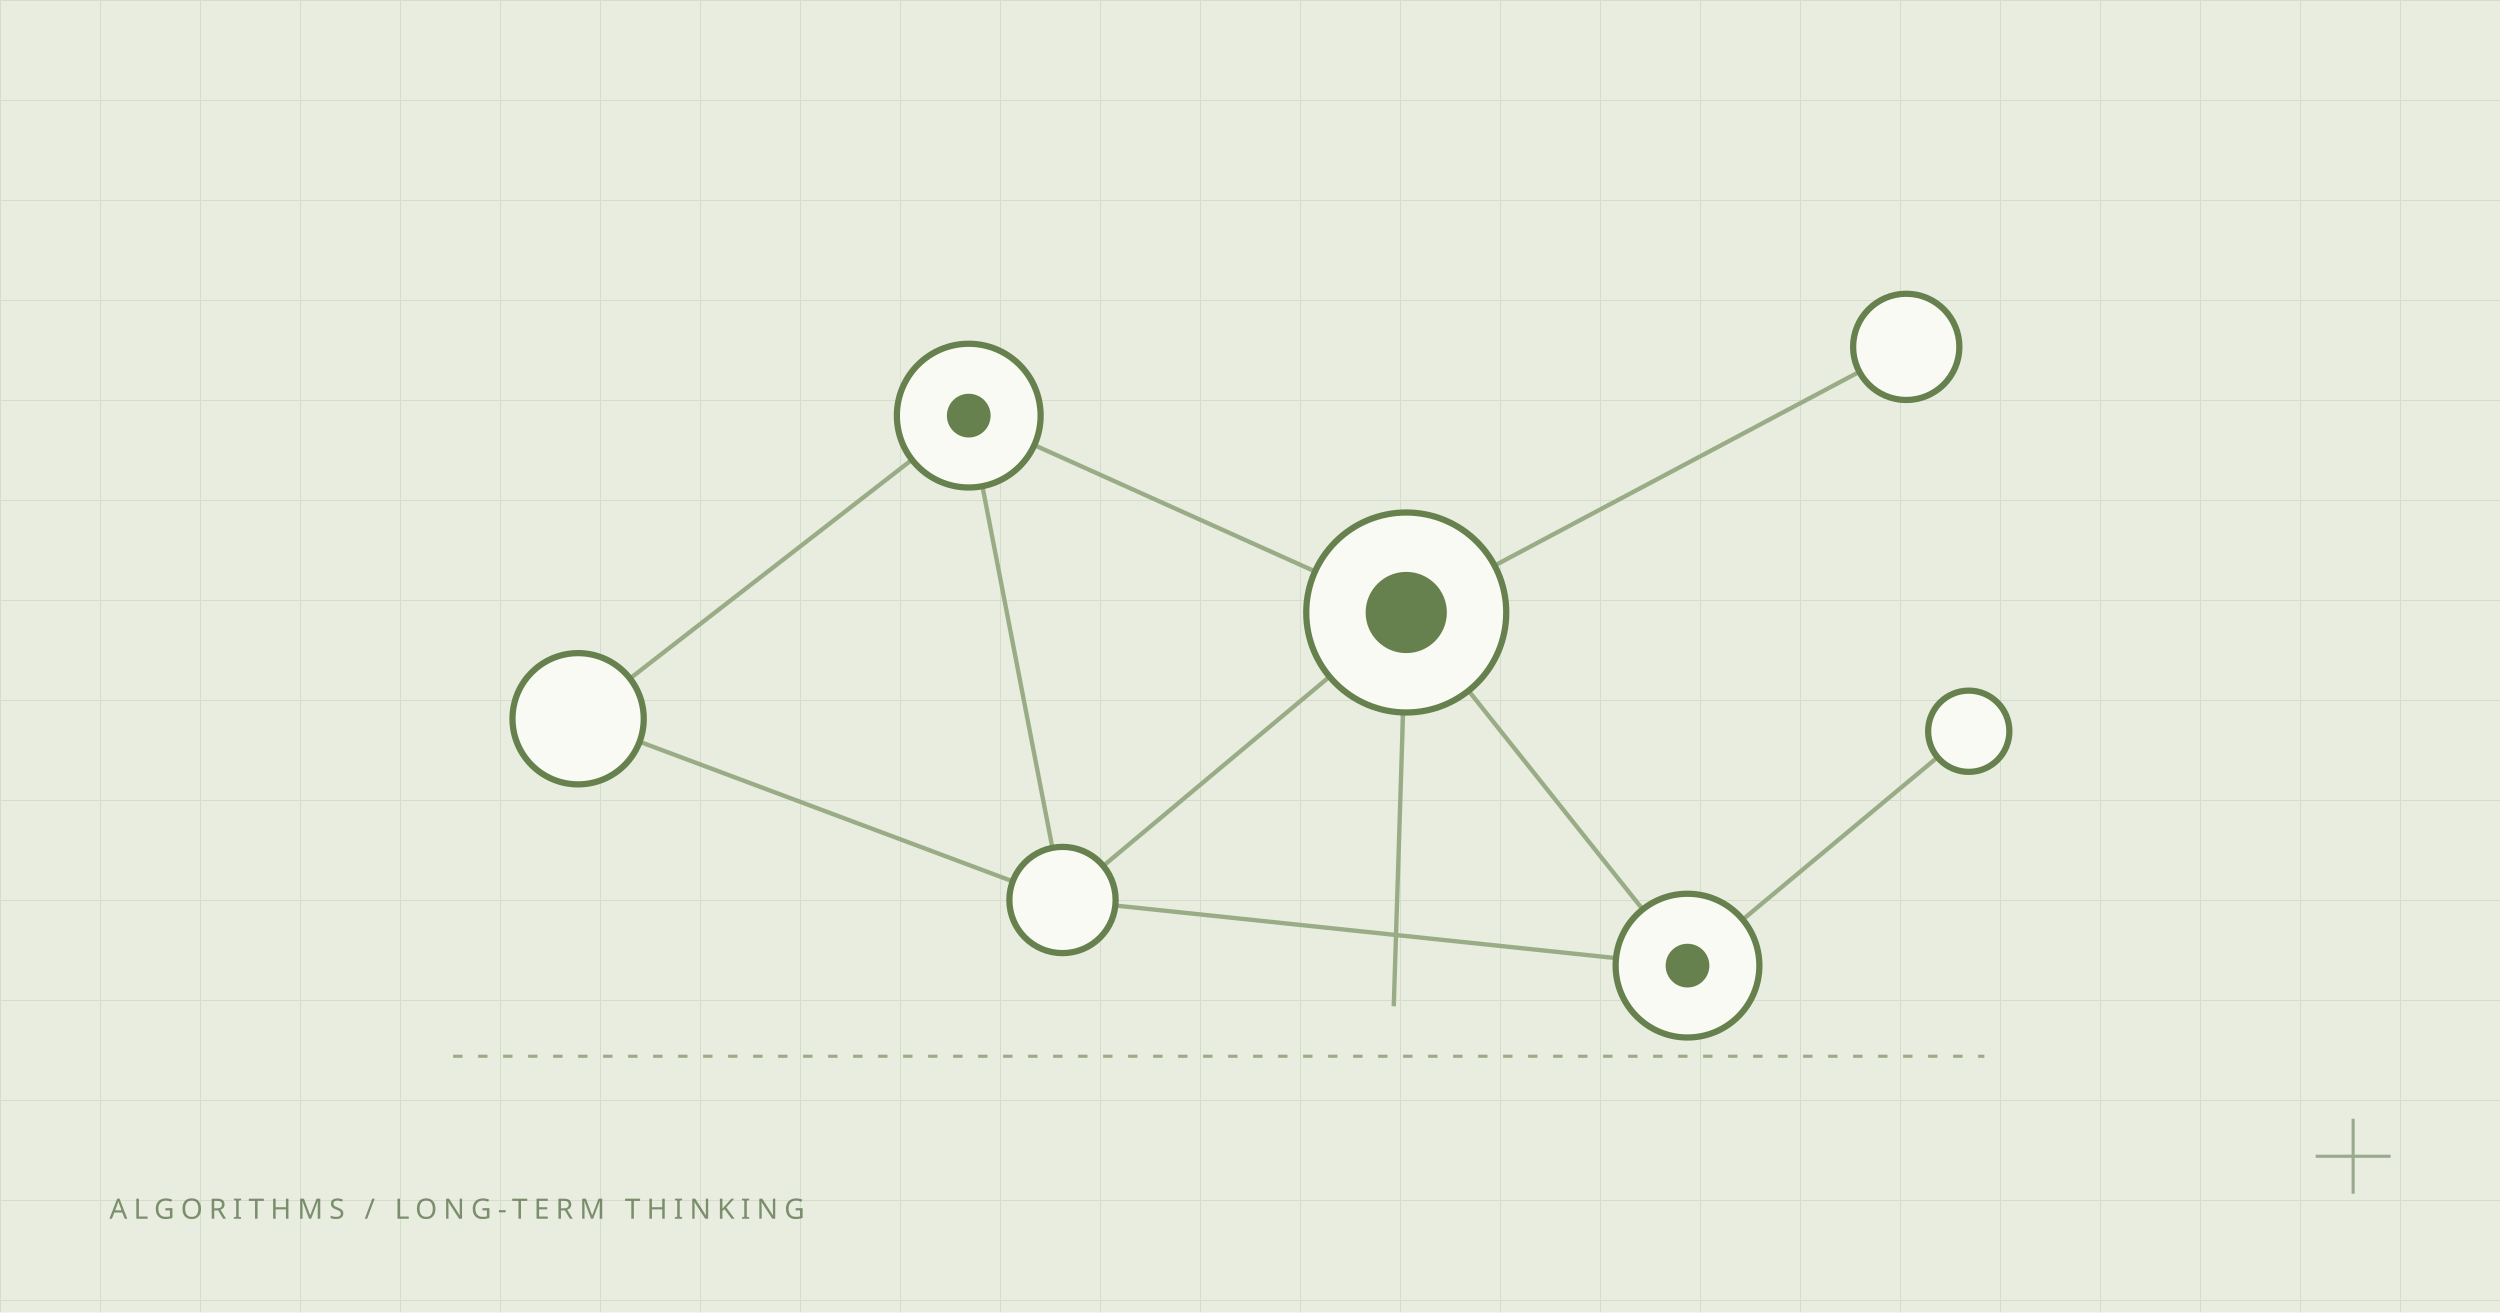
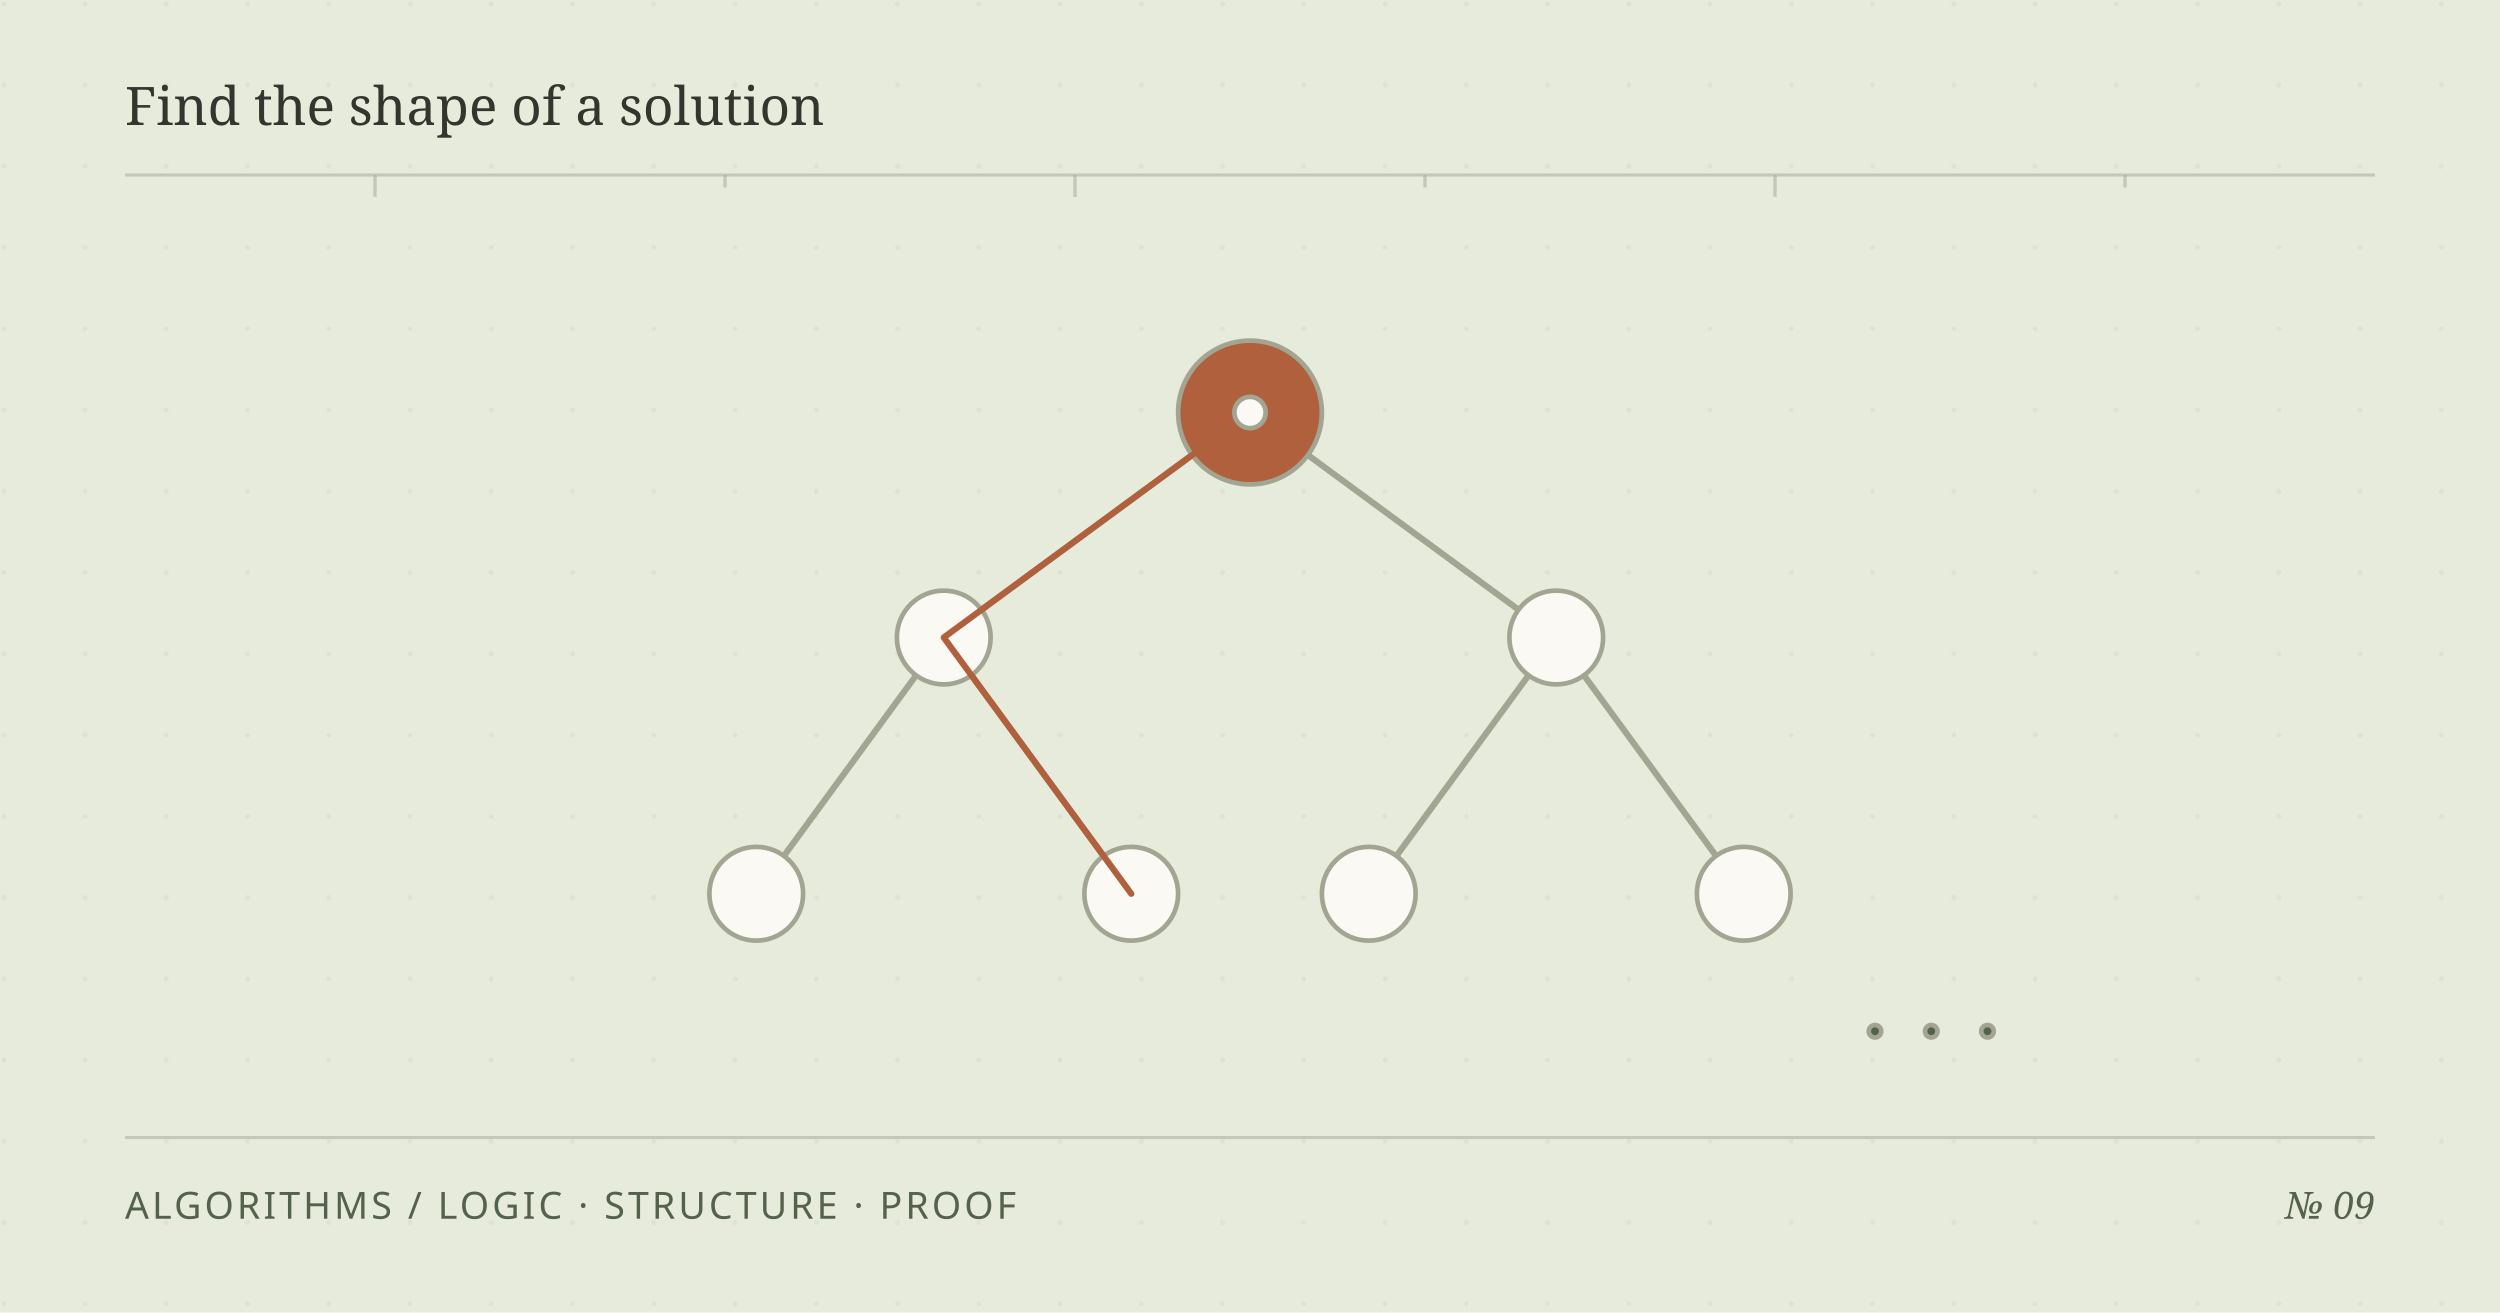
- <svg xmlns="http://www.w3.org/2000/svg" width="800" height="420" viewBox="0 0 800 420" fill="none" color="#4d663d">
-   <rect width="800" height="420" fill="#e8eddf" />
+ <svg xmlns="http://www.w3.org/2000/svg" width="800" height="420" viewBox="0 0 800 420" fill="none">
+   <rect width="800" height="420" fill="#e6ebdb" />
  <defs>
-     <pattern id="grid" width="32" height="32" patternUnits="userSpaceOnUse">
-       <path d="M32 0H0v32" fill="none" stroke="currentColor" stroke-width=".6" opacity=".13" />
+     <pattern id="g-post-code-algorithm" width="26" height="26" patternUnits="userSpaceOnUse">
+       <circle cx="1.2" cy="1.2" r=".8" fill="#33362e" opacity=".05" />
    </pattern>
  </defs>
-   <rect width="800" height="420" fill="url(#grid)" />
-   <g stroke="#9aac86" stroke-width="1.4">
-     <path d="M185 230 310 133l140 63 160-85M310 133l30 155 110-92 90 113M185 230l155 58 200 21 90-75M450 196l-4 126" />
-   </g>
-   <g fill="#f9faf3" stroke="#66814d" stroke-width="2">
-     <circle cx="185" cy="230" r="21" />
-     <circle cx="310" cy="133" r="23" />
-     <circle cx="450" cy="196" r="32" />
-     <circle cx="610" cy="111" r="17" />
-     <circle cx="340" cy="288" r="17" />
-     <circle cx="540" cy="309" r="23" />
-     <circle cx="630" cy="234" r="13" />
-   </g>
-   <g fill="#66814d">
-     <circle cx="450" cy="196" r="13" />
-     <circle cx="310" cy="133" r="7" />
-     <circle cx="540" cy="309" r="7" />
-   </g>
-   <path d="M145 338h490" stroke="#9aac86" stroke-dasharray="3 5" />
-   <text x="35" y="390" font-family="sans-serif" font-size="9" letter-spacing="2" fill="#4d663d" opacity=".7">ALGORITHMS / LONG-TERM THINKING</text>
-   <path d="M741 370h24m-12-12v24" stroke="#4d663d" opacity=".5" />
+   <rect width="800" height="420" fill="url(#g-post-code-algorithm)" />
+   <path d="M40 56h720M40 364h720" stroke="#a3a593" opacity=".5" />
+   <path d="M120 56v7" stroke="#a3a593" stroke-width="1.1" opacity=".5" />
+   <path d="M232 56v4" stroke="#a3a593" stroke-width="1.1" opacity=".5" />
+   <path d="M344 56v7" stroke="#a3a593" stroke-width="1.1" opacity=".5" />
+   <path d="M456 56v4" stroke="#a3a593" stroke-width="1.1" opacity=".5" />
+   <path d="M568 56v7" stroke="#a3a593" stroke-width="1.1" opacity=".5" />
+   <path d="M680 56v4" stroke="#a3a593" stroke-width="1.1" opacity=".5" />
+   <text x="40" y="40" font-family="Georgia,serif" font-size="17" fill="#33362e">Find the shape of a solution</text>
+   <text x="40" y="390" font-family="sans-serif" font-size="12" letter-spacing="1" fill="#55624b">ALGORITHMS / LOGIC · STRUCTURE · PROOF</text>
+   <text x="760" y="390" font-family="Georgia,serif" font-size="12" font-style="italic" fill="#55624b" text-anchor="end">№ 09</text>
+   <path d="M400 132 302 204m98-72 98 72M302 204l-60 82m60-82 60 82m136-82-60 82m60-82 60 82" stroke="#a3a593" stroke-width="2" stroke-linecap="round" stroke-linejoin="round" fill="none" />
+   <circle cx="400" cy="132" r="23" fill="#b0603c" stroke="#a3a593" stroke-width="1.5" />
+   <circle cx="302" cy="204" r="15" fill="#fbf9f3" stroke="#a3a593" stroke-width="1.5" />
+   <circle cx="498" cy="204" r="15" fill="#fbf9f3" stroke="#a3a593" stroke-width="1.5" />
+   <circle cx="242" cy="286" r="15" fill="#fbf9f3" stroke="#a3a593" stroke-width="1.5" />
+   <circle cx="362" cy="286" r="15" fill="#fbf9f3" stroke="#a3a593" stroke-width="1.5" />
+   <circle cx="438" cy="286" r="15" fill="#fbf9f3" stroke="#a3a593" stroke-width="1.5" />
+   <circle cx="558" cy="286" r="15" fill="#fbf9f3" stroke="#a3a593" stroke-width="1.5" />
+   <path d="M400 132 302 204l60 82" stroke="#b0603c" stroke-width="2" stroke-linecap="round" stroke-linejoin="round" fill="none" />
+   <circle cx="400" cy="132" r="5" fill="#fbf9f3" stroke="#a3a593" stroke-width="1.5" />
+   <circle cx="600" cy="330" r="2" fill="#55624b" stroke="#a3a593" stroke-width="1.5" />
+   <circle cx="618" cy="330" r="2" fill="#55624b" stroke="#a3a593" stroke-width="1.5" />
+   <circle cx="636" cy="330" r="2" fill="#55624b" stroke="#a3a593" stroke-width="1.5" />
</svg>
